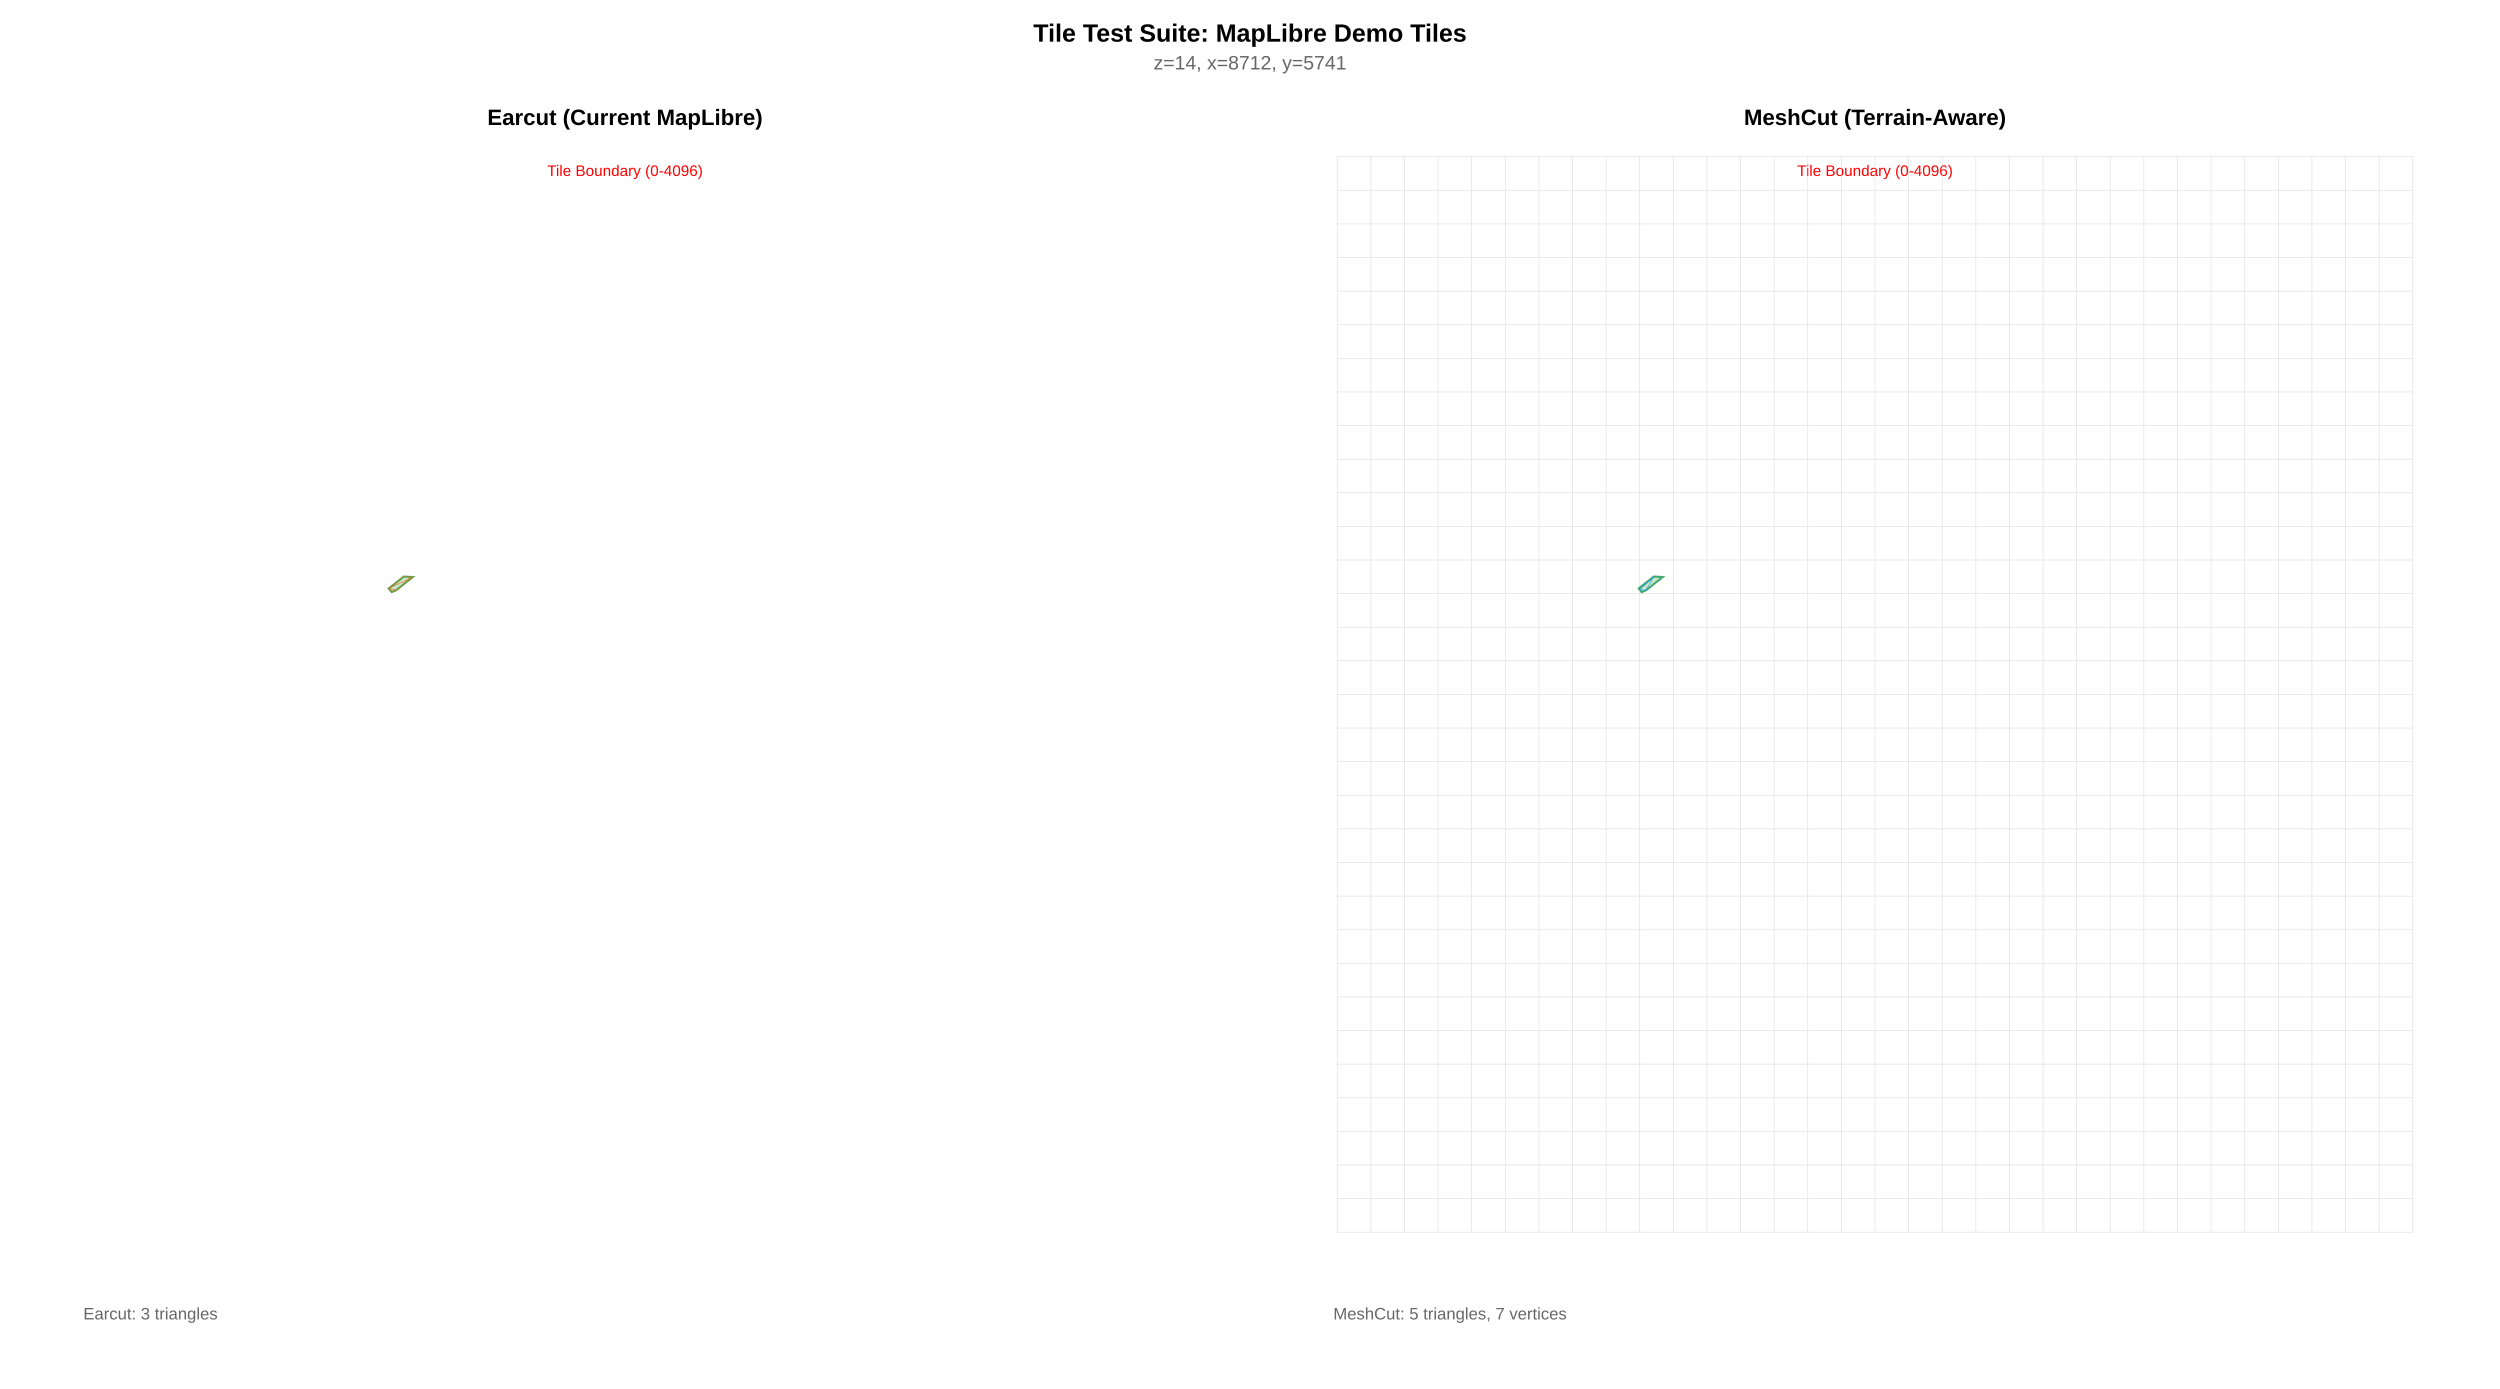
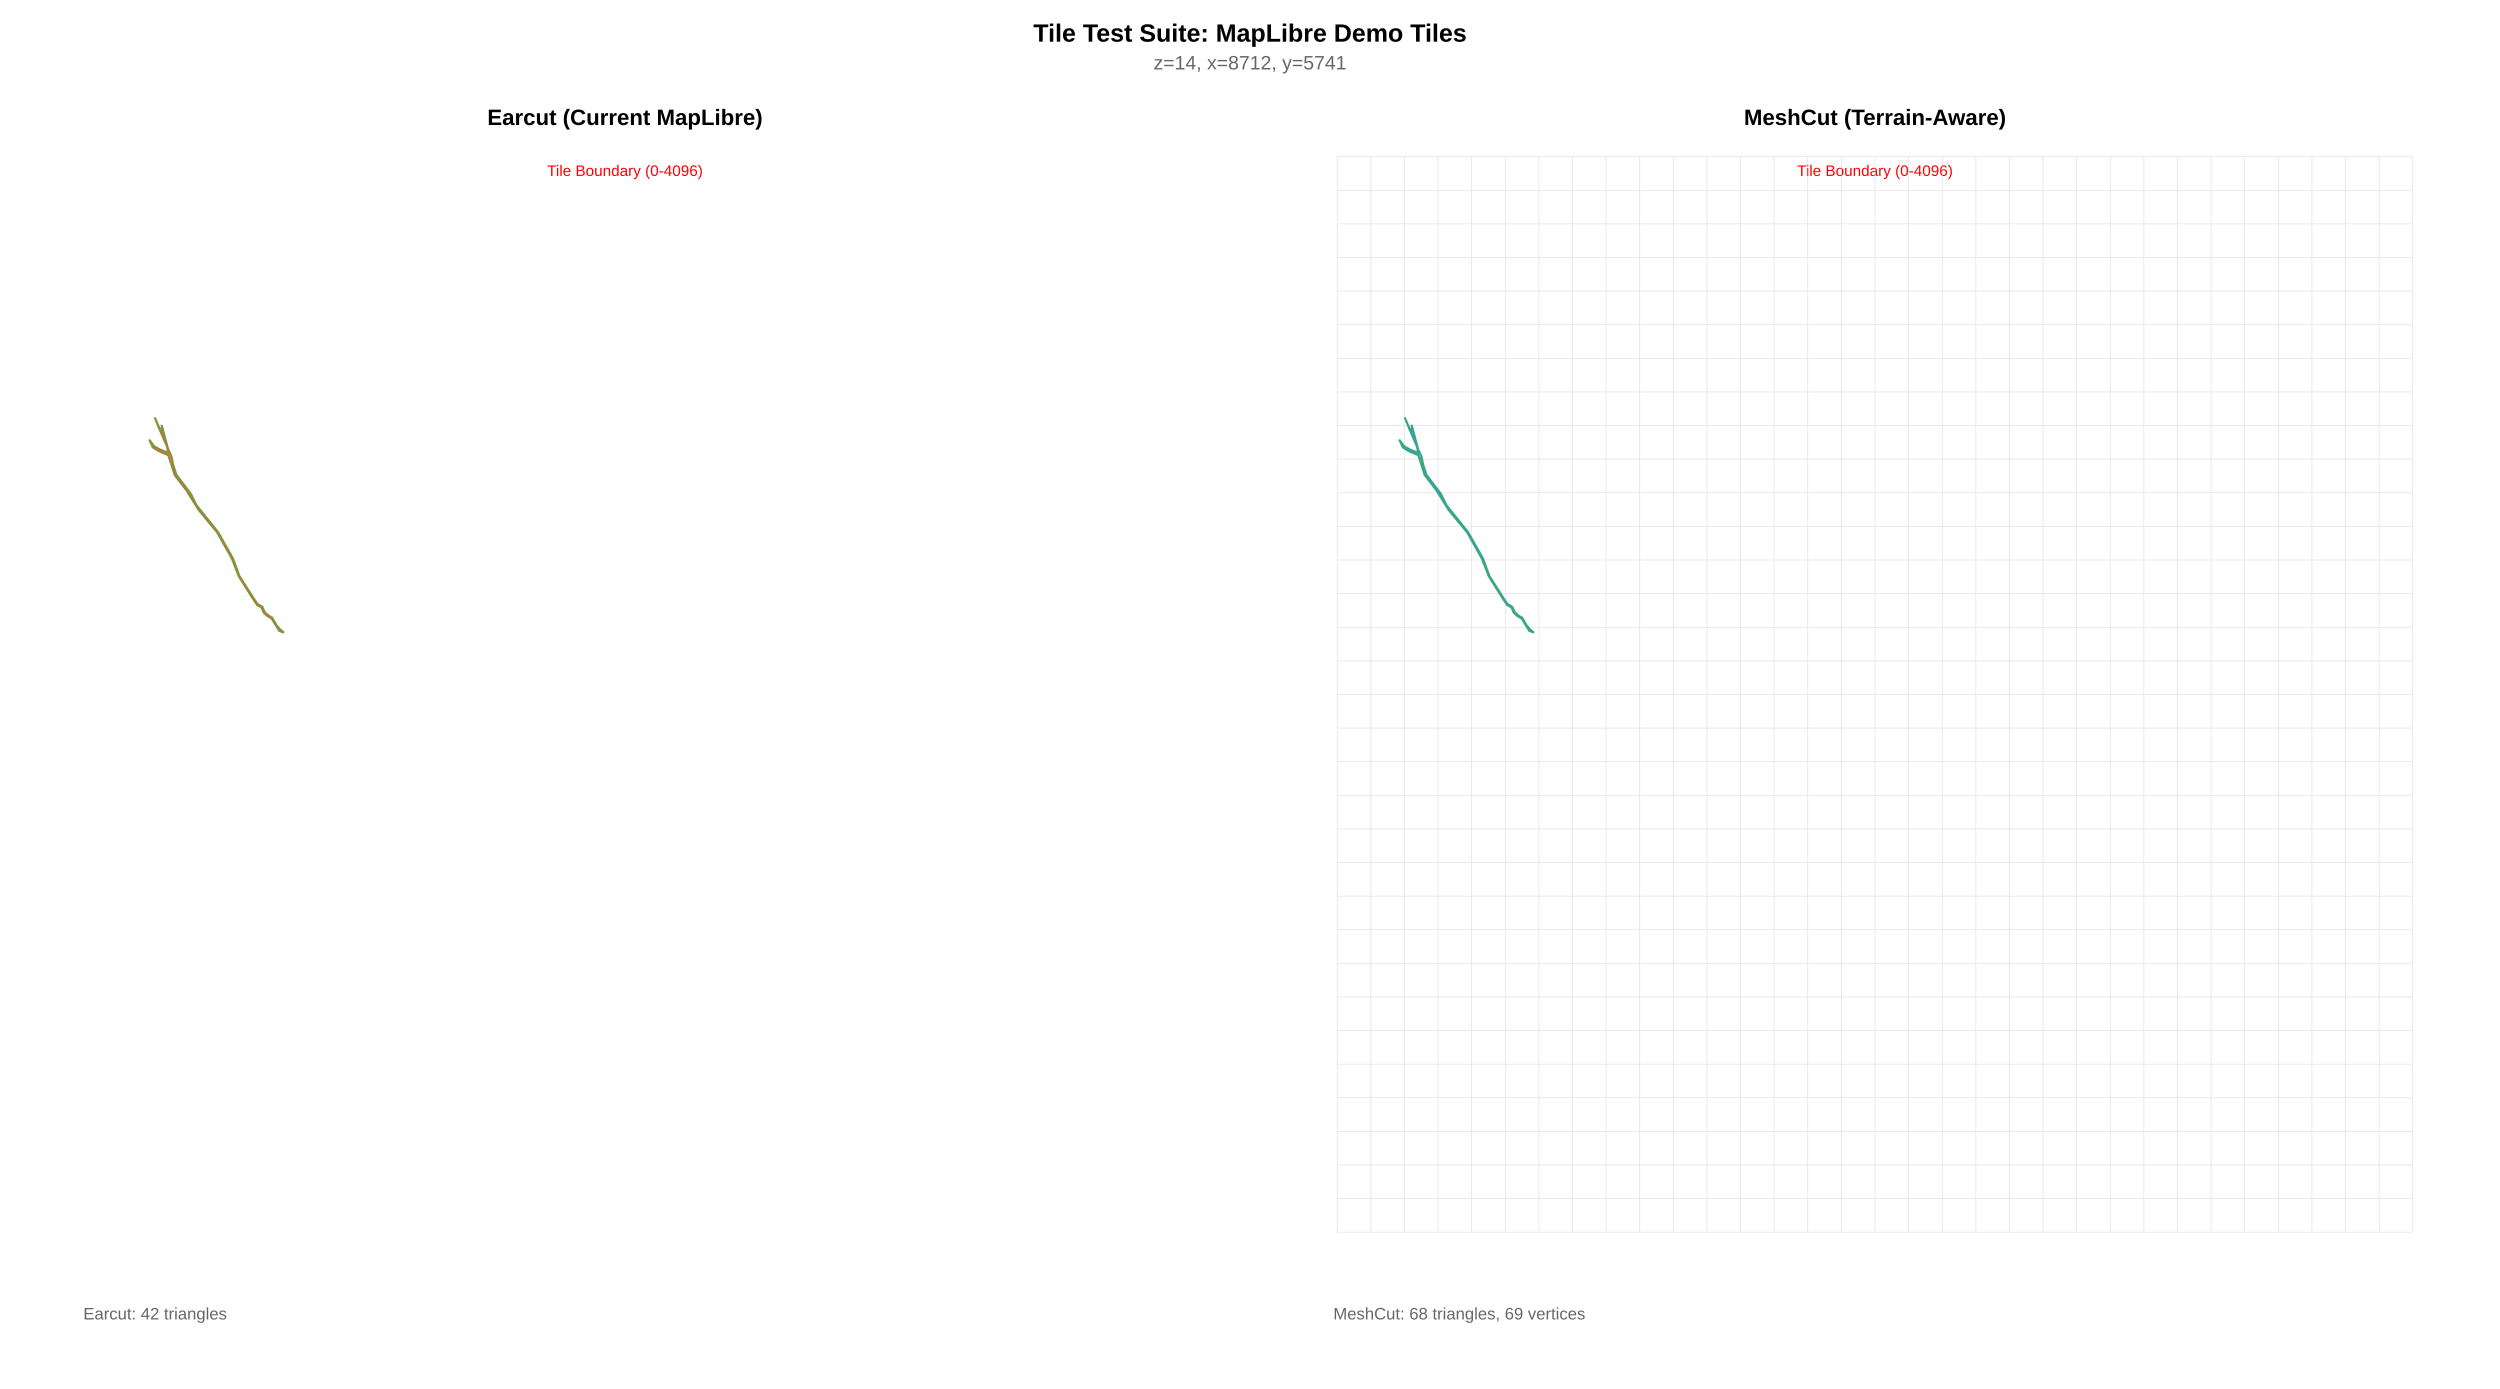
<svg xmlns="http://www.w3.org/2000/svg" width="1800" height="1000" viewBox="0 0 1800 1000">
  <rect width="100%" height="100%" fill="white" />
  <text x="900" y="30" text-anchor="middle" font-family="Arial" font-size="18" font-weight="bold">Tile Test Suite: MapLibre Demo Tiles</text>
  <text x="900" y="50" text-anchor="middle" font-family="Arial" font-size="14" fill="#666">z=14, x=8712, y=5741</text>
  <text x="450" y="90" text-anchor="middle" font-family="Arial" font-size="16" font-weight="bold">Earcut (Current MapLibre)</text>
  <g stroke="#ff0000" stroke-width="2" fill="none" opacity="0.8">
    <rect x="85.587" y="864.413" width="728.826" height="-728.826" />
  </g>
  <text x="450" y="126.69" text-anchor="middle" font-family="Arial" font-size="11" fill="red">Tile Boundary (0-4096)</text>
-   <polygon points="282.028,426.335 279.893,423.665 290.747,415.125 297.153,415.48 285.053,425.089 282.028,426.335 " fill="#4CAF50" fill-opacity="0.3" stroke="#4CAF50" stroke-width="1.5" />
+   <path d="M 134.164 353.025 L 125.801 342.171 L 121.174 327.758 L 114.057 324.733 L 109.964 322.064 L 107.473 316.548 L 111.032 321.352 L 115.302 323.665 L 120.996 325.979 L 120.285 321.708 L 114.591 308.541 L 111.388 300.534 L 114.947 308.541 L 116.904 311.388 L 116.37 305.872 L 120.996 323.132 L 123.488 328.648 L 124.733 334.698 L 127.046 341.815 L 137.544 355.694 L 141.459 363.701 L 157.117 383.274 L 167.794 402.135 L 172.42 414.769 L 182.74 430.961 L 185.409 434.875 L 188.79 436.833 L 190.747 440.925 L 193.416 443.238 L 195.907 444.662 L 199.11 450.178 L 201.601 453.025 L 204.448 455.516 L 201.068 454.27 L 195.552 445.374 L 192.349 443.416 L 189.858 441.103 L 188.078 437.189 L 185.231 435.765 L 182.206 431.317 L 171.886 414.947 L 166.904 402.135 L 156.406 383.452 L 143.06 367.26 L 134.164 353.025 Z " fill="#4CAF50" fill-opacity="0.3" fill-rule="evenodd" stroke="#4CAF50" stroke-width="1.5" />
  <g fill="none" stroke="#FF5722" stroke-width="0.4" opacity="0.7">
-     <polygon points="285.053,425.089 282.028,426.335 279.893,423.665" />
-     <polygon points="279.893,423.665 290.747,415.125 297.153,415.48" />
-     <polygon points="297.153,415.48 285.053,425.089 279.893,423.665" />
-   </g>
-   <text x="60" y="950" font-family="Arial" font-size="12" fill="#666">Earcut: 3 triangles</text>
+     <polygon points="121.174,327.758 114.057,324.733 109.964,322.064" />
+     <polygon points="109.964,322.064 107.473,316.548 111.032,321.352" />
+     <polygon points="120.285,321.708 114.591,308.541 111.388,300.534" />
+     <polygon points="116.904,311.388 116.37,305.872 120.996,323.132" />
+     <polygon points="120.996,323.132 123.488,328.648 124.733,334.698" />
+     <polygon points="127.046,341.815 137.544,355.694 141.459,363.701" />
+     <polygon points="201.601,453.025 204.448,455.516 201.068,454.27" />
+     <polygon points="195.552,445.374 192.349,443.416 189.858,441.103" />
+     <polygon points="185.231,435.765 182.206,431.317 171.886,414.947" />
+     <polygon points="121.174,327.758 109.964,322.064 111.032,321.352" />
+     <polygon points="120.285,321.708 111.388,300.534 114.947,308.541" />
+     <polygon points="114.947,308.541 116.904,311.388 120.996,323.132" />
+     <polygon points="199.11,450.178 201.601,453.025 201.068,454.27" />
+     <polygon points="121.174,327.758 111.032,321.352 115.302,323.665" />
+     <polygon points="120.285,321.708 114.947,308.541 120.996,323.132" />
+     <polygon points="195.907,444.662 199.11,450.178 201.068,454.27" />
+     <polygon points="121.174,327.758 115.302,323.665 120.996,325.979" />
+     <polygon points="120.996,325.979 120.285,321.708 120.996,323.132" />
+     <polygon points="195.907,444.662 201.068,454.27 195.552,445.374" />
+     <polygon points="125.801,342.171 121.174,327.758 120.996,325.979" />
+     <polygon points="120.996,325.979 120.996,323.132 124.733,334.698" />
+     <polygon points="193.416,443.238 195.907,444.662 195.552,445.374" />
+     <polygon points="125.801,342.171 120.996,325.979 124.733,334.698" />
+     <polygon points="190.747,440.925 193.416,443.238 195.552,445.374" />
+     <polygon points="125.801,342.171 124.733,334.698 127.046,341.815" />
+     <polygon points="190.747,440.925 195.552,445.374 189.858,441.103" />
+     <polygon points="134.164,353.025 125.801,342.171 127.046,341.815" />
+     <polygon points="188.79,436.833 190.747,440.925 189.858,441.103" />
+     <polygon points="134.164,353.025 127.046,341.815 141.459,363.701" />
+     <polygon points="188.79,436.833 189.858,441.103 188.078,437.189" />
+     <polygon points="143.06,367.26 134.164,353.025 141.459,363.701" />
+     <polygon points="185.409,434.875 188.79,436.833 188.078,437.189" />
+     <polygon points="156.406,383.452 143.06,367.26 141.459,363.701" />
+     <polygon points="185.409,434.875 188.078,437.189 185.231,435.765" />
+     <polygon points="156.406,383.452 141.459,363.701 157.117,383.274" />
+     <polygon points="182.74,430.961 185.409,434.875 185.231,435.765" />
+     <polygon points="166.904,402.135 156.406,383.452 157.117,383.274" />
+     <polygon points="172.42,414.769 182.74,430.961 185.231,435.765" />
+     <polygon points="166.904,402.135 157.117,383.274 167.794,402.135" />
+     <polygon points="172.42,414.769 185.231,435.765 171.886,414.947" />
+     <polygon points="171.886,414.947 166.904,402.135 167.794,402.135" />
+     <polygon points="167.794,402.135 172.42,414.769 171.886,414.947" />
+   </g>
+   <text x="60" y="950" font-family="Arial" font-size="12" fill="#666">Earcut: 42 triangles</text>
  <text x="1350" y="90" text-anchor="middle" font-family="Arial" font-size="16" font-weight="bold">MeshCut (Terrain-Aware)</text>
  <g stroke="#ff0000" stroke-width="2" fill="none" opacity="0.8">
    <rect x="985.587" y="864.413" width="728.826" height="-728.826" />
  </g>
  <text x="1350" y="126.69" text-anchor="middle" font-family="Arial" font-size="11" fill="red">Tile Boundary (0-4096)</text>
  <g stroke="#cccccc" stroke-width="0.5" fill="none" opacity="0.6">
    <line x1="962.811" y1="112.811" x2="962.811" y2="887.189" />
    <line x1="987.011" y1="112.811" x2="987.011" y2="887.189" />
    <line x1="1011.21" y1="112.811" x2="1011.21" y2="887.189" />
    <line x1="1035.41" y1="112.811" x2="1035.41" y2="887.189" />
    <line x1="1059.61" y1="112.811" x2="1059.61" y2="887.189" />
    <line x1="1083.81" y1="112.811" x2="1083.81" y2="887.189" />
    <line x1="1108.01" y1="112.811" x2="1108.01" y2="887.189" />
    <line x1="1132.21" y1="112.811" x2="1132.21" y2="887.189" />
    <line x1="1156.41" y1="112.811" x2="1156.41" y2="887.189" />
    <line x1="1180.6" y1="112.811" x2="1180.6" y2="887.189" />
    <line x1="1204.8" y1="112.811" x2="1204.8" y2="887.189" />
    <line x1="1229" y1="112.811" x2="1229" y2="887.189" />
    <line x1="1253.2" y1="112.811" x2="1253.2" y2="887.189" />
    <line x1="1277.4" y1="112.811" x2="1277.4" y2="887.189" />
    <line x1="1301.6" y1="112.811" x2="1301.6" y2="887.189" />
    <line x1="1325.8" y1="112.811" x2="1325.8" y2="887.189" />
    <line x1="1350" y1="112.811" x2="1350" y2="887.189" />
    <line x1="1374.2" y1="112.811" x2="1374.2" y2="887.189" />
    <line x1="1398.4" y1="112.811" x2="1398.4" y2="887.189" />
    <line x1="1422.6" y1="112.811" x2="1422.6" y2="887.189" />
    <line x1="1446.8" y1="112.811" x2="1446.8" y2="887.189" />
    <line x1="1471" y1="112.811" x2="1471" y2="887.189" />
    <line x1="1495.2" y1="112.811" x2="1495.2" y2="887.189" />
    <line x1="1519.4" y1="112.811" x2="1519.4" y2="887.189" />
    <line x1="1543.59" y1="112.811" x2="1543.59" y2="887.189" />
    <line x1="1567.79" y1="112.811" x2="1567.79" y2="887.189" />
    <line x1="1591.99" y1="112.811" x2="1591.99" y2="887.189" />
    <line x1="1616.19" y1="112.811" x2="1616.19" y2="887.189" />
    <line x1="1640.39" y1="112.811" x2="1640.39" y2="887.189" />
    <line x1="1664.59" y1="112.811" x2="1664.59" y2="887.189" />
    <line x1="1688.79" y1="112.811" x2="1688.79" y2="887.189" />
    <line x1="1712.99" y1="112.811" x2="1712.99" y2="887.189" />
    <line x1="1737.19" y1="112.811" x2="1737.19" y2="887.189" />
    <line x1="962.811" y1="112.811" x2="1737.19" y2="112.811" />
    <line x1="962.811" y1="137.011" x2="1737.19" y2="137.011" />
    <line x1="962.811" y1="161.21" x2="1737.19" y2="161.21" />
    <line x1="962.811" y1="185.409" x2="1737.19" y2="185.409" />
    <line x1="962.811" y1="209.609" x2="1737.19" y2="209.609" />
    <line x1="962.811" y1="233.808" x2="1737.19" y2="233.808" />
    <line x1="962.811" y1="258.007" x2="1737.19" y2="258.007" />
    <line x1="962.811" y1="282.206" x2="1737.19" y2="282.206" />
    <line x1="962.811" y1="306.406" x2="1737.19" y2="306.406" />
    <line x1="962.811" y1="330.605" x2="1737.19" y2="330.605" />
    <line x1="962.811" y1="354.804" x2="1737.19" y2="354.804" />
    <line x1="962.811" y1="379.004" x2="1737.19" y2="379.004" />
    <line x1="962.811" y1="403.203" x2="1737.19" y2="403.203" />
    <line x1="962.811" y1="427.402" x2="1737.19" y2="427.402" />
    <line x1="962.811" y1="451.601" x2="1737.19" y2="451.601" />
    <line x1="962.811" y1="475.801" x2="1737.19" y2="475.801" />
    <line x1="962.811" y1="500" x2="1737.19" y2="500" />
    <line x1="962.811" y1="524.199" x2="1737.19" y2="524.199" />
    <line x1="962.811" y1="548.399" x2="1737.19" y2="548.399" />
    <line x1="962.811" y1="572.598" x2="1737.19" y2="572.598" />
    <line x1="962.811" y1="596.797" x2="1737.19" y2="596.797" />
    <line x1="962.811" y1="620.996" x2="1737.19" y2="620.996" />
    <line x1="962.811" y1="645.196" x2="1737.19" y2="645.196" />
    <line x1="962.811" y1="669.395" x2="1737.19" y2="669.395" />
    <line x1="962.811" y1="693.594" x2="1737.19" y2="693.594" />
    <line x1="962.811" y1="717.794" x2="1737.19" y2="717.794" />
    <line x1="962.811" y1="741.993" x2="1737.19" y2="741.993" />
    <line x1="962.811" y1="766.192" x2="1737.19" y2="766.192" />
    <line x1="962.811" y1="790.391" x2="1737.19" y2="790.391" />
    <line x1="962.811" y1="814.591" x2="1737.19" y2="814.591" />
    <line x1="962.811" y1="838.79" x2="1737.19" y2="838.79" />
    <line x1="962.811" y1="862.989" x2="1737.19" y2="862.989" />
    <line x1="962.811" y1="887.189" x2="1737.19" y2="887.189" />
  </g>
-   <polygon points="1182.03,426.335 1179.89,423.665 1190.75,415.125 1197.15,415.48 1185.05,425.089 1182.03,426.335 " fill="#4CAF50" fill-opacity="0.3" stroke="#4CAF50" stroke-width="1.5" />
+   <polygon points="1034.16,353.025 1025.8,342.171 1021.17,327.758 1014.06,324.733 1009.96,322.064 1007.47,316.548 1011.03,321.352 1015.3,323.665 1021,325.979 1020.28,321.708 1014.59,308.541 1011.39,300.534 1014.95,308.541 1016.9,311.388 1016.37,305.872 1021,323.132 1023.49,328.648 1024.73,334.698 1027.05,341.815 1037.54,355.694 1041.46,363.701 1057.12,383.274 1067.79,402.135 1072.42,414.769 1082.74,430.961 1085.41,434.875 1088.79,436.833 1090.75,440.925 1093.42,443.238 1095.91,444.662 1099.11,450.178 1101.6,453.025 1104.45,455.516 1101.07,454.27 1095.55,445.374 1092.35,443.416 1089.86,441.103 1088.08,437.189 1085.23,435.765 1082.21,431.317 1071.89,414.947 1066.9,402.135 1056.41,383.452 1043.06,367.26 1034.16,353.025 " fill="#4CAF50" fill-opacity="0.3" stroke="#4CAF50" stroke-width="1.5" />
  <g fill="none" stroke="#2196F3" stroke-width="0.4" opacity="0.7">
-     <polygon points="1179.89,423.665 1180.6,423.105 1180.6,424.555" />
-     <polygon points="1185.05,425.089 1182.03,426.335 1180.6,424.555" />
-     <polygon points="1180.6,424.555 1180.6,423.105 1190.75,415.125" />
-     <polygon points="1190.75,415.125 1197.15,415.48 1185.05,425.089" />
-     <polygon points="1185.05,425.089 1180.6,424.555 1190.75,415.125" />
-   </g>
-   <text x="960" y="950" font-family="Arial" font-size="12" fill="#666">MeshCut: 5 triangles, 7 vertices</text>
+     <polygon points="1013.74,306.406 1011.39,300.534 1014,306.406" />
+     <polygon points="1016.42,306.406 1016.37,305.872 1016.51,306.406" />
+     <polygon points="1011.03,321.352 1011.21,321.449 1011.21,322.876" />
+     <polygon points="1011.21,322.876 1009.96,322.064 1007.47,316.548" />
+     <polygon points="1007.47,316.548 1011.03,321.352 1011.21,322.876" />
+     <polygon points="1023.49,328.648 1023.89,330.605 1022.09,330.605" />
+     <polygon points="1021.17,327.758 1014.06,324.733 1011.21,322.876" />
+     <polygon points="1011.21,322.876 1011.21,321.449 1015.3,323.665" />
+     <polygon points="1020.28,321.708 1014.59,308.541 1013.74,306.406" />
+     <polygon points="1013.74,306.406 1014,306.406 1014.95,308.541" />
+     <polygon points="1016.9,311.388 1016.42,306.406 1016.51,306.406" />
+     <polygon points="1021,323.132 1023.49,328.648 1022.09,330.605" />
+     <polygon points="1021.17,327.758 1011.21,322.876 1015.3,323.665" />
+     <polygon points="1020.28,321.708 1013.74,306.406 1014.95,308.541" />
+     <polygon points="1016.9,311.388 1016.51,306.406 1021,323.132" />
+     <polygon points="1021,323.132 1022.09,330.605 1021.17,327.758" />
+     <polygon points="1021.17,327.758 1015.3,323.665 1021,325.979" />
+     <polygon points="1020.28,321.708 1014.95,308.541 1016.9,311.388" />
+     <polygon points="1021,323.132 1021.17,327.758 1021,325.979" />
+     <polygon points="1020.28,321.708 1016.9,311.388 1021,323.132" />
+     <polygon points="1021,323.132 1021,325.979 1020.28,321.708" />
+     <polygon points="1025.8,342.171 1022.09,330.605 1023.89,330.605" />
+     <polygon points="1027.05,341.815 1035.41,352.871 1035.41,354.804" />
+     <polygon points="1035.41,354.804 1035.28,354.804 1034.16,353.025" />
+     <polygon points="1025.8,342.171 1023.89,330.605 1024.73,334.698" />
+     <polygon points="1027.05,341.815 1035.41,354.804 1034.16,353.025" />
+     <polygon points="1025.8,342.171 1024.73,334.698 1027.05,341.815" />
+     <polygon points="1027.05,341.815 1034.16,353.025 1025.8,342.171" />
+     <polygon points="1035.41,352.871 1036.87,354.804 1035.41,354.804" />
+     <polygon points="1035.41,355.018 1035.28,354.804 1035.41,354.804" />
+     <polygon points="1043.06,367.26 1035.41,355.018 1035.41,354.804" />
+     <polygon points="1035.41,354.804 1036.87,354.804 1037.54,355.694" />
+     <polygon points="1041.46,363.701 1053.7,379.004 1052.74,379.004" />
+     <polygon points="1043.06,367.26 1035.41,354.804 1037.54,355.694" />
+     <polygon points="1041.46,363.701 1052.74,379.004 1043.06,367.26" />
+     <polygon points="1043.06,367.26 1037.54,355.694 1041.46,363.701" />
+     <polygon points="1056.41,383.452 1052.74,379.004 1053.7,379.004" />
+     <polygon points="1053.7,379.004 1057.12,383.274 1059.61,387.675" />
+     <polygon points="1059.61,387.675 1059.61,389.152 1056.41,383.452" />
+     <polygon points="1056.41,383.452 1053.7,379.004 1059.61,387.675" />
+     <polygon points="1066.9,402.135 1059.61,389.152 1059.61,387.675" />
+     <polygon points="1059.61,387.675 1067.79,402.135 1068.18,403.203" />
+     <polygon points="1068.18,403.203 1067.32,403.203 1066.9,402.135" />
+     <polygon points="1066.9,402.135 1059.61,387.675 1068.18,403.203" />
+     <polygon points="1071.89,414.947 1067.32,403.203 1068.18,403.203" />
+     <polygon points="1072.42,414.769 1080.47,427.402 1079.74,427.402" />
+     <polygon points="1071.89,414.947 1068.18,403.203 1072.42,414.769" />
+     <polygon points="1072.42,414.769 1079.74,427.402 1071.89,414.947" />
+     <polygon points="1082.21,431.317 1079.74,427.402 1080.47,427.402" />
+     <polygon points="1082.74,430.961 1083.81,432.527 1083.81,433.672" />
+     <polygon points="1083.81,433.672 1082.21,431.317 1080.47,427.402" />
+     <polygon points="1080.47,427.402 1082.74,430.961 1083.81,433.672" />
+     <polygon points="1085.23,435.765 1083.81,433.672 1083.81,432.527" />
+     <polygon points="1099.11,450.178 1100.36,451.601 1099.41,451.601" />
+     <polygon points="1095.55,445.374 1092.35,443.416 1089.86,441.103" />
+     <polygon points="1085.23,435.765 1083.81,432.527 1085.41,434.875" />
+     <polygon points="1095.91,444.662 1099.11,450.178 1099.41,451.601" />
+     <polygon points="1088.08,437.189 1085.23,435.765 1085.41,434.875" />
+     <polygon points="1095.91,444.662 1099.41,451.601 1095.55,445.374" />
+     <polygon points="1088.08,437.189 1085.41,434.875 1088.79,436.833" />
+     <polygon points="1093.42,443.238 1095.91,444.662 1095.55,445.374" />
+     <polygon points="1089.86,441.103 1088.08,437.189 1088.79,436.833" />
+     <polygon points="1090.75,440.925 1093.42,443.238 1095.55,445.374" />
+     <polygon points="1089.86,441.103 1088.79,436.833 1090.75,440.925" />
+     <polygon points="1090.75,440.925 1095.55,445.374 1089.86,441.103" />
+     <polygon points="1101.07,454.27 1099.41,451.601 1100.36,451.601" />
+     <polygon points="1101.6,453.025 1104.45,455.516 1101.07,454.27" />
+     <polygon points="1101.07,454.27 1100.36,451.601 1101.6,453.025" />
+   </g>
+   <text x="960" y="950" font-family="Arial" font-size="12" fill="#666">MeshCut: 68 triangles, 69 vertices</text>
</svg>
